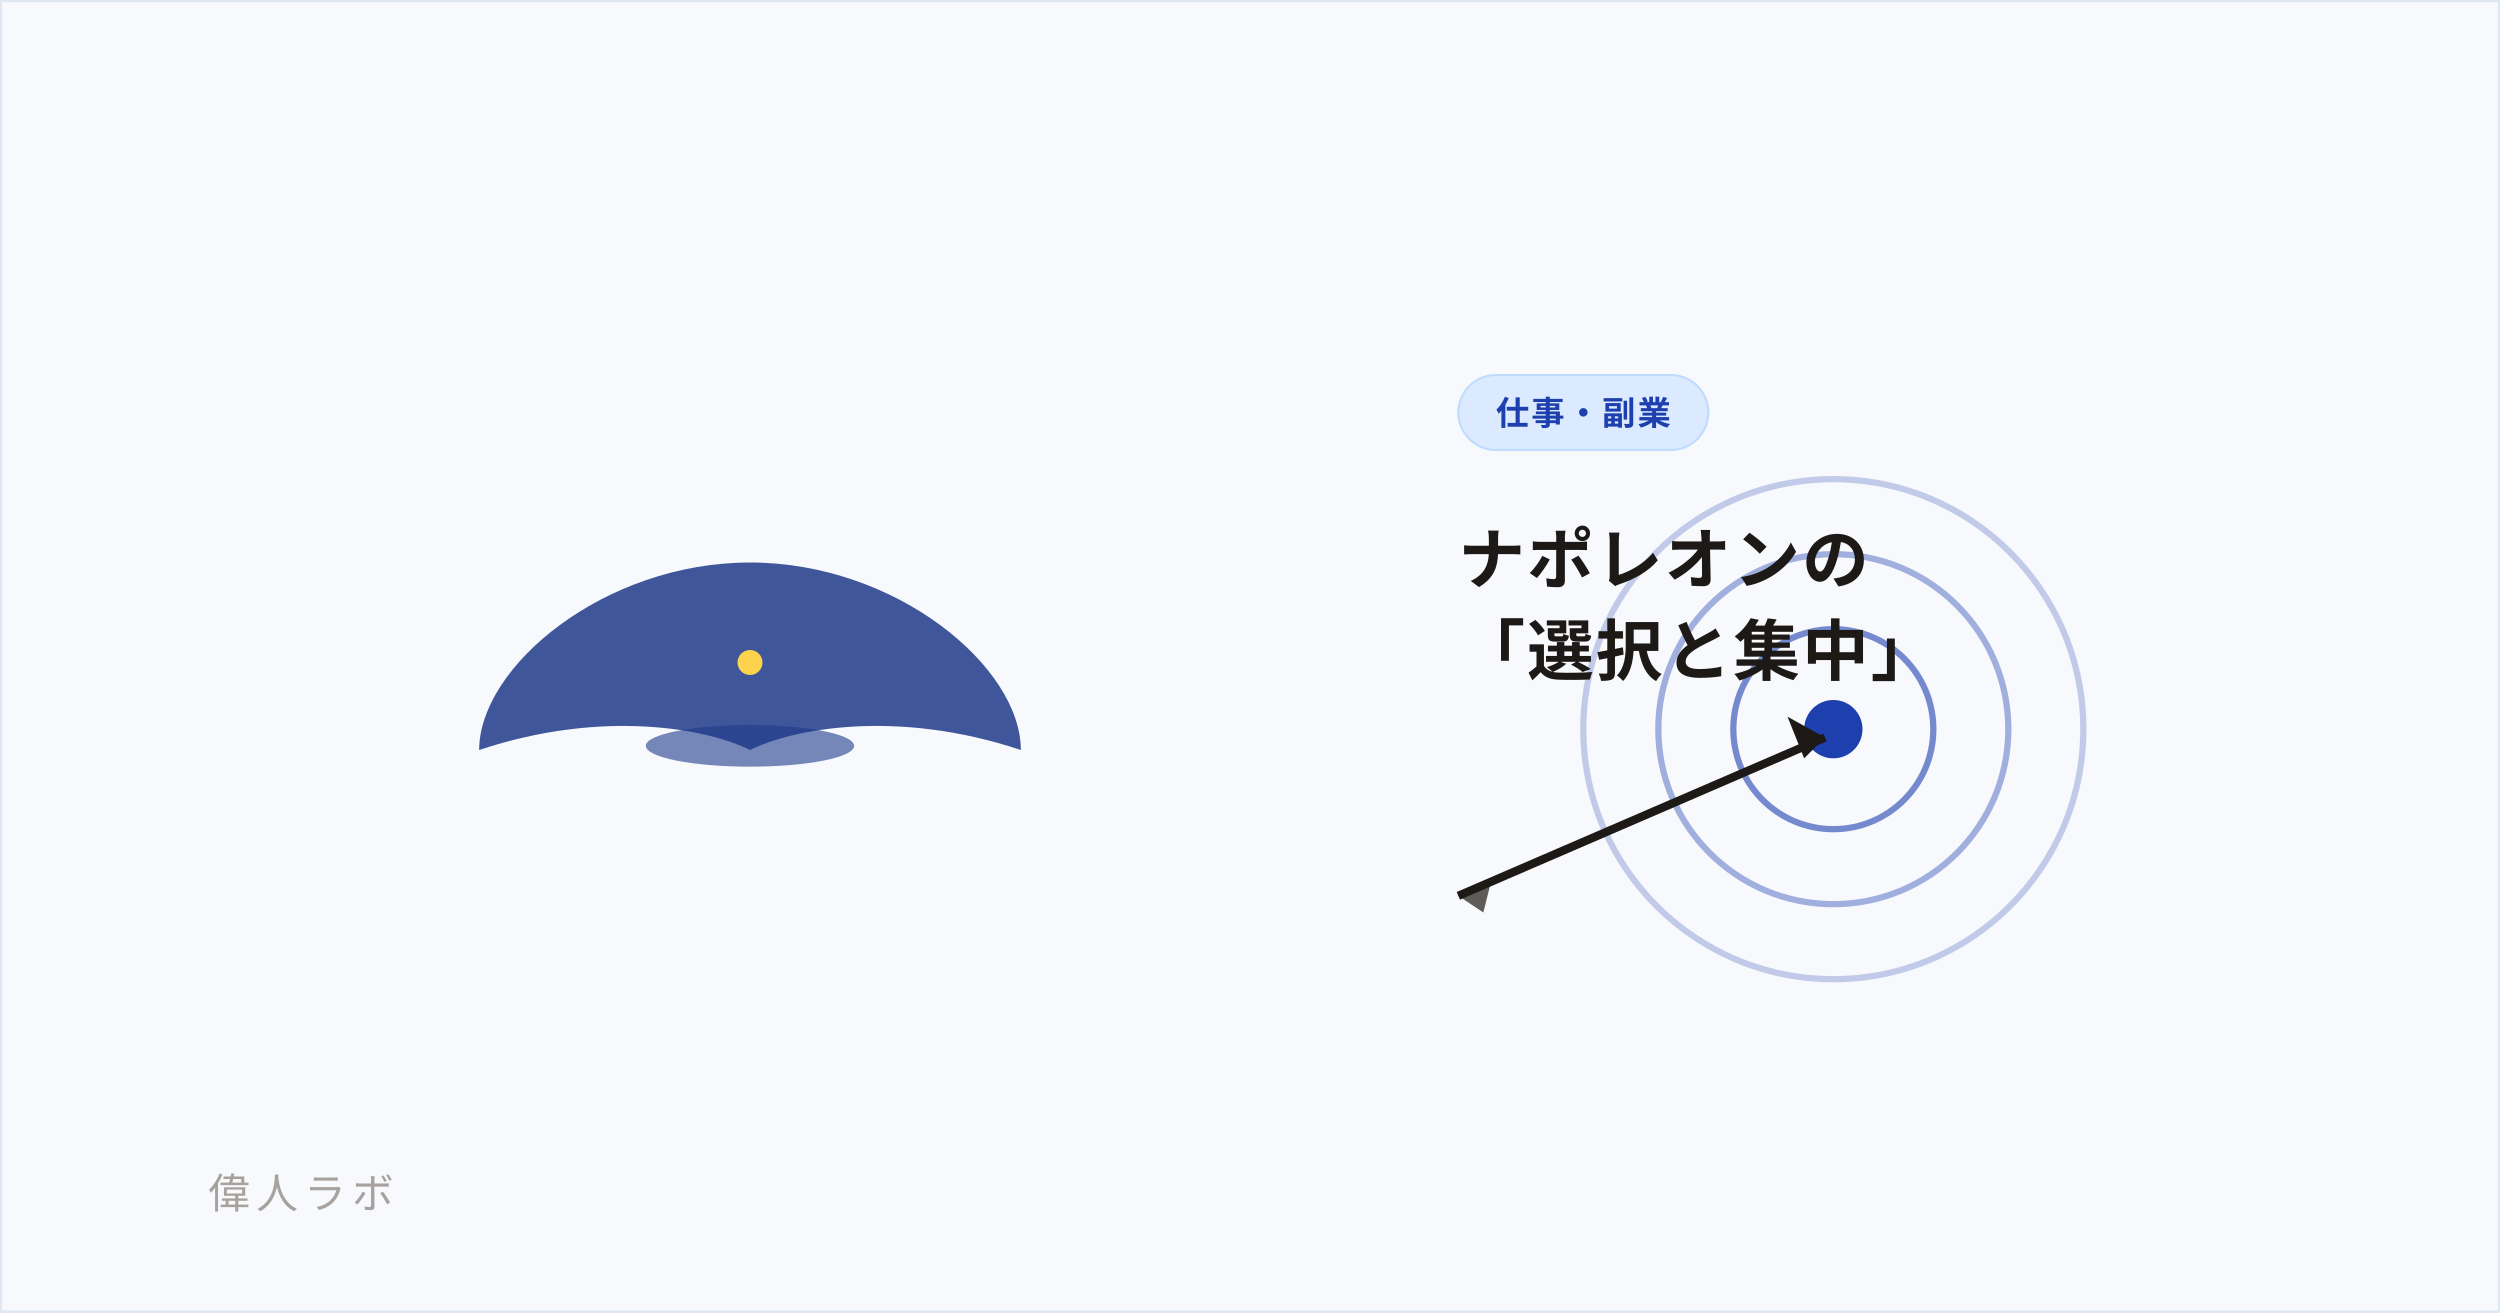
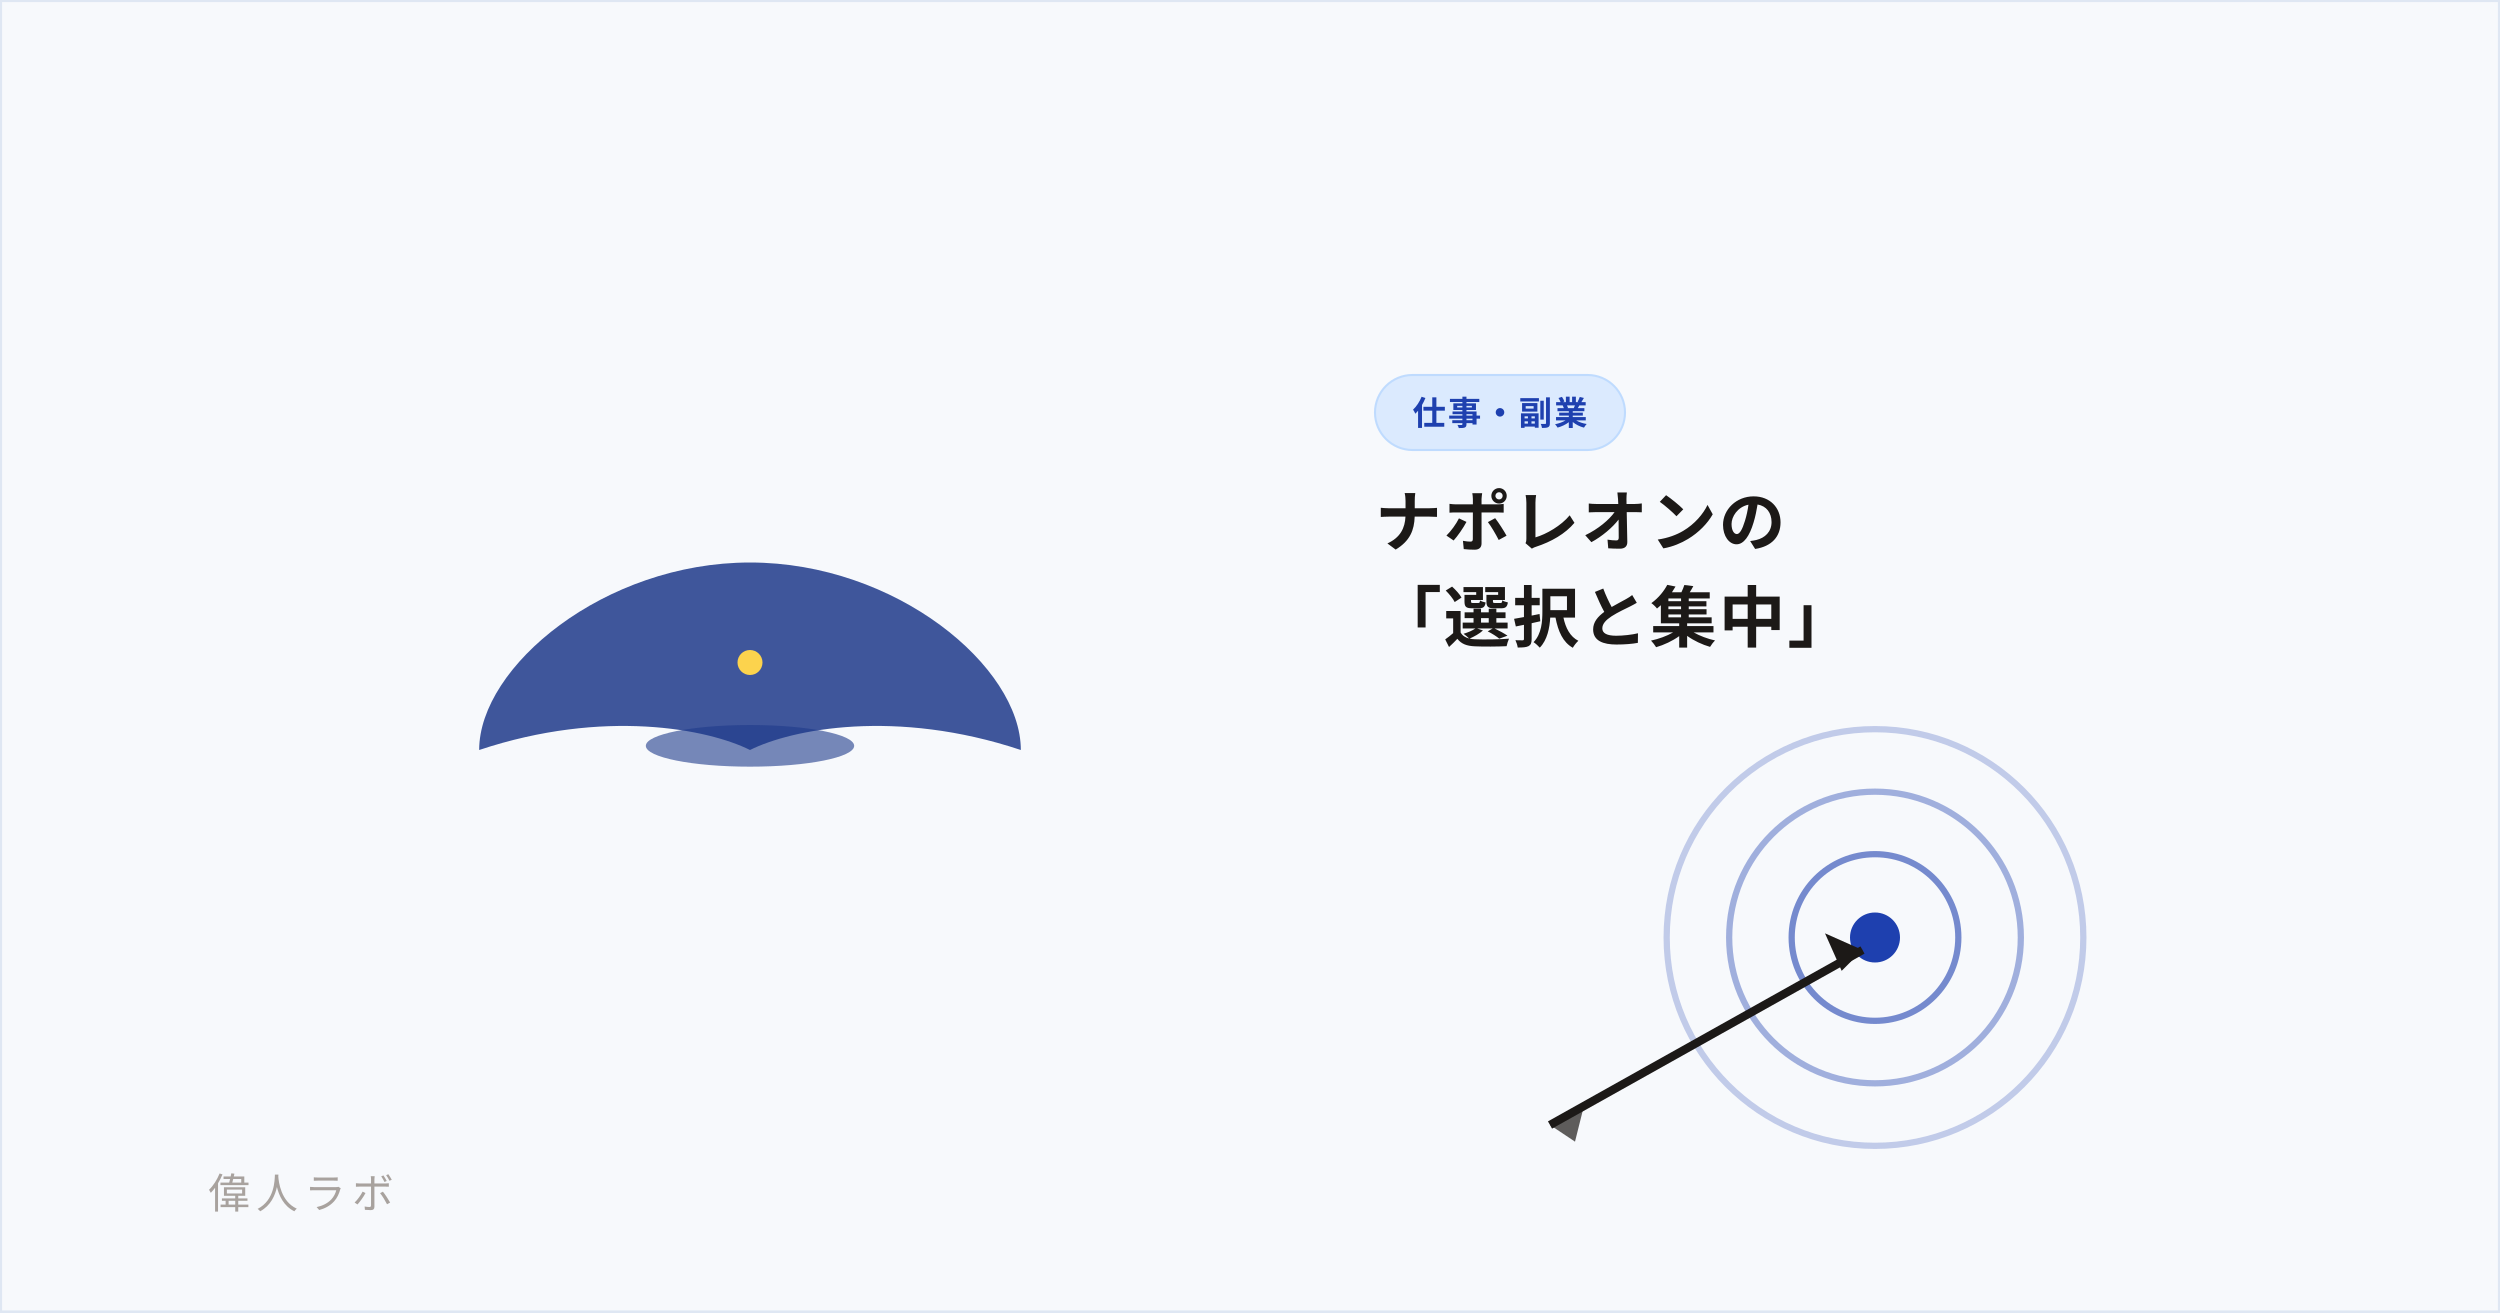
<svg xmlns="http://www.w3.org/2000/svg" width="1200" height="630" viewBox="0 0 1200 630">
  <rect width="1200" height="630" fill="#f7f9fc" />
  <rect x="0" y="0" width="1200" height="630" fill="none" stroke="#dfe7f3" stroke-width="2" />
  <path d="M 230 360            C 230 320 290 270 360 270            C 430 270 490 320 490 360            C 430 340 380 350 360 360            C 340 350 290 340 230 360 Z" fill="#1e3a8a" opacity="0.85" />
  <ellipse cx="360" cy="358" rx="50" ry="10" fill="#1e3a8a" opacity="0.6" />
  <circle cx="360" cy="318" r="6" fill="#fcd34d" />
-   <circle cx="880" cy="350" r="120" fill="none" stroke="#1e40af" stroke-width="3" opacity="0.25" />
-   <circle cx="880" cy="350" r="84" fill="none" stroke="#1e40af" stroke-width="3" opacity="0.4" />
-   <circle cx="880" cy="350" r="48" fill="none" stroke="#1e40af" stroke-width="3" opacity="0.6" />
-   <circle cx="880" cy="350" r="14" fill="#1e40af" />
-   <line x1="700" y1="430" x2="876" y2="354" stroke="#1c1917" stroke-width="4" />
-   <path d="M 876 354 L 858 344 L 866 364 Z" fill="#1c1917" />
-   <path d="M 700 430 L 716 422 L 712 438 Z" fill="#1c1917" opacity="0.7" />
-   <rect x="700" y="180" width="120" height="36" rx="18" fill="#dbeafe" stroke="#bfdbfe" />
-   <text x="760" y="204" font-family="'Hiragino Sans', sans-serif" font-size="16" font-weight="700" fill="#1e40af" text-anchor="middle" letter-spacing="1">仕事・副業</text>
-   <text x="700" y="280" font-family="'Shippori Mincho', serif" font-size="32" font-weight="700" fill="#1c1917" letter-spacing="1">ナポレオンの</text>
-   <text x="700" y="324" font-family="'Shippori Mincho', serif" font-size="32" font-weight="700" fill="#1c1917" letter-spacing="1">「選択と集中」</text>
+   <circle cx="900" cy="450" r="100" fill="none" stroke="#1e40af" stroke-width="3" opacity="0.25" />
+   <circle cx="900" cy="450" r="70" fill="none" stroke="#1e40af" stroke-width="3" opacity="0.4" />
+   <circle cx="900" cy="450" r="40" fill="none" stroke="#1e40af" stroke-width="3" opacity="0.6" />
+   <circle cx="900" cy="450" r="12" fill="#1e40af" />
+   <line x1="744" y1="540" x2="894" y2="456" stroke="#1c1917" stroke-width="4" />
+   <path d="M 894 456 L 876 448 L 884 466 Z" fill="#1c1917" />
+   <path d="M 744 540 L 760 532 L 756 548 Z" fill="#1c1917" opacity="0.7" />
+   <rect x="660" y="180" width="120" height="36" rx="18" fill="#dbeafe" stroke="#bfdbfe" />
+   <text x="720" y="204" font-family="'Hiragino Sans', sans-serif" font-size="16" font-weight="700" fill="#1e40af" text-anchor="middle" letter-spacing="1">仕事・副業</text>
+   <text x="660" y="262" font-family="'Shippori Mincho', serif" font-size="32" font-weight="700" fill="#1c1917" letter-spacing="1">ナポレオンの</text>
+   <text x="660" y="308" font-family="'Shippori Mincho', serif" font-size="32" font-weight="700" fill="#1c1917" letter-spacing="1">「選択と集中」</text>
  <text x="100" y="580" font-family="'Hiragino Sans', sans-serif" font-size="20" fill="#a8a29e" letter-spacing="3">偉人ラボ</text>
</svg>
